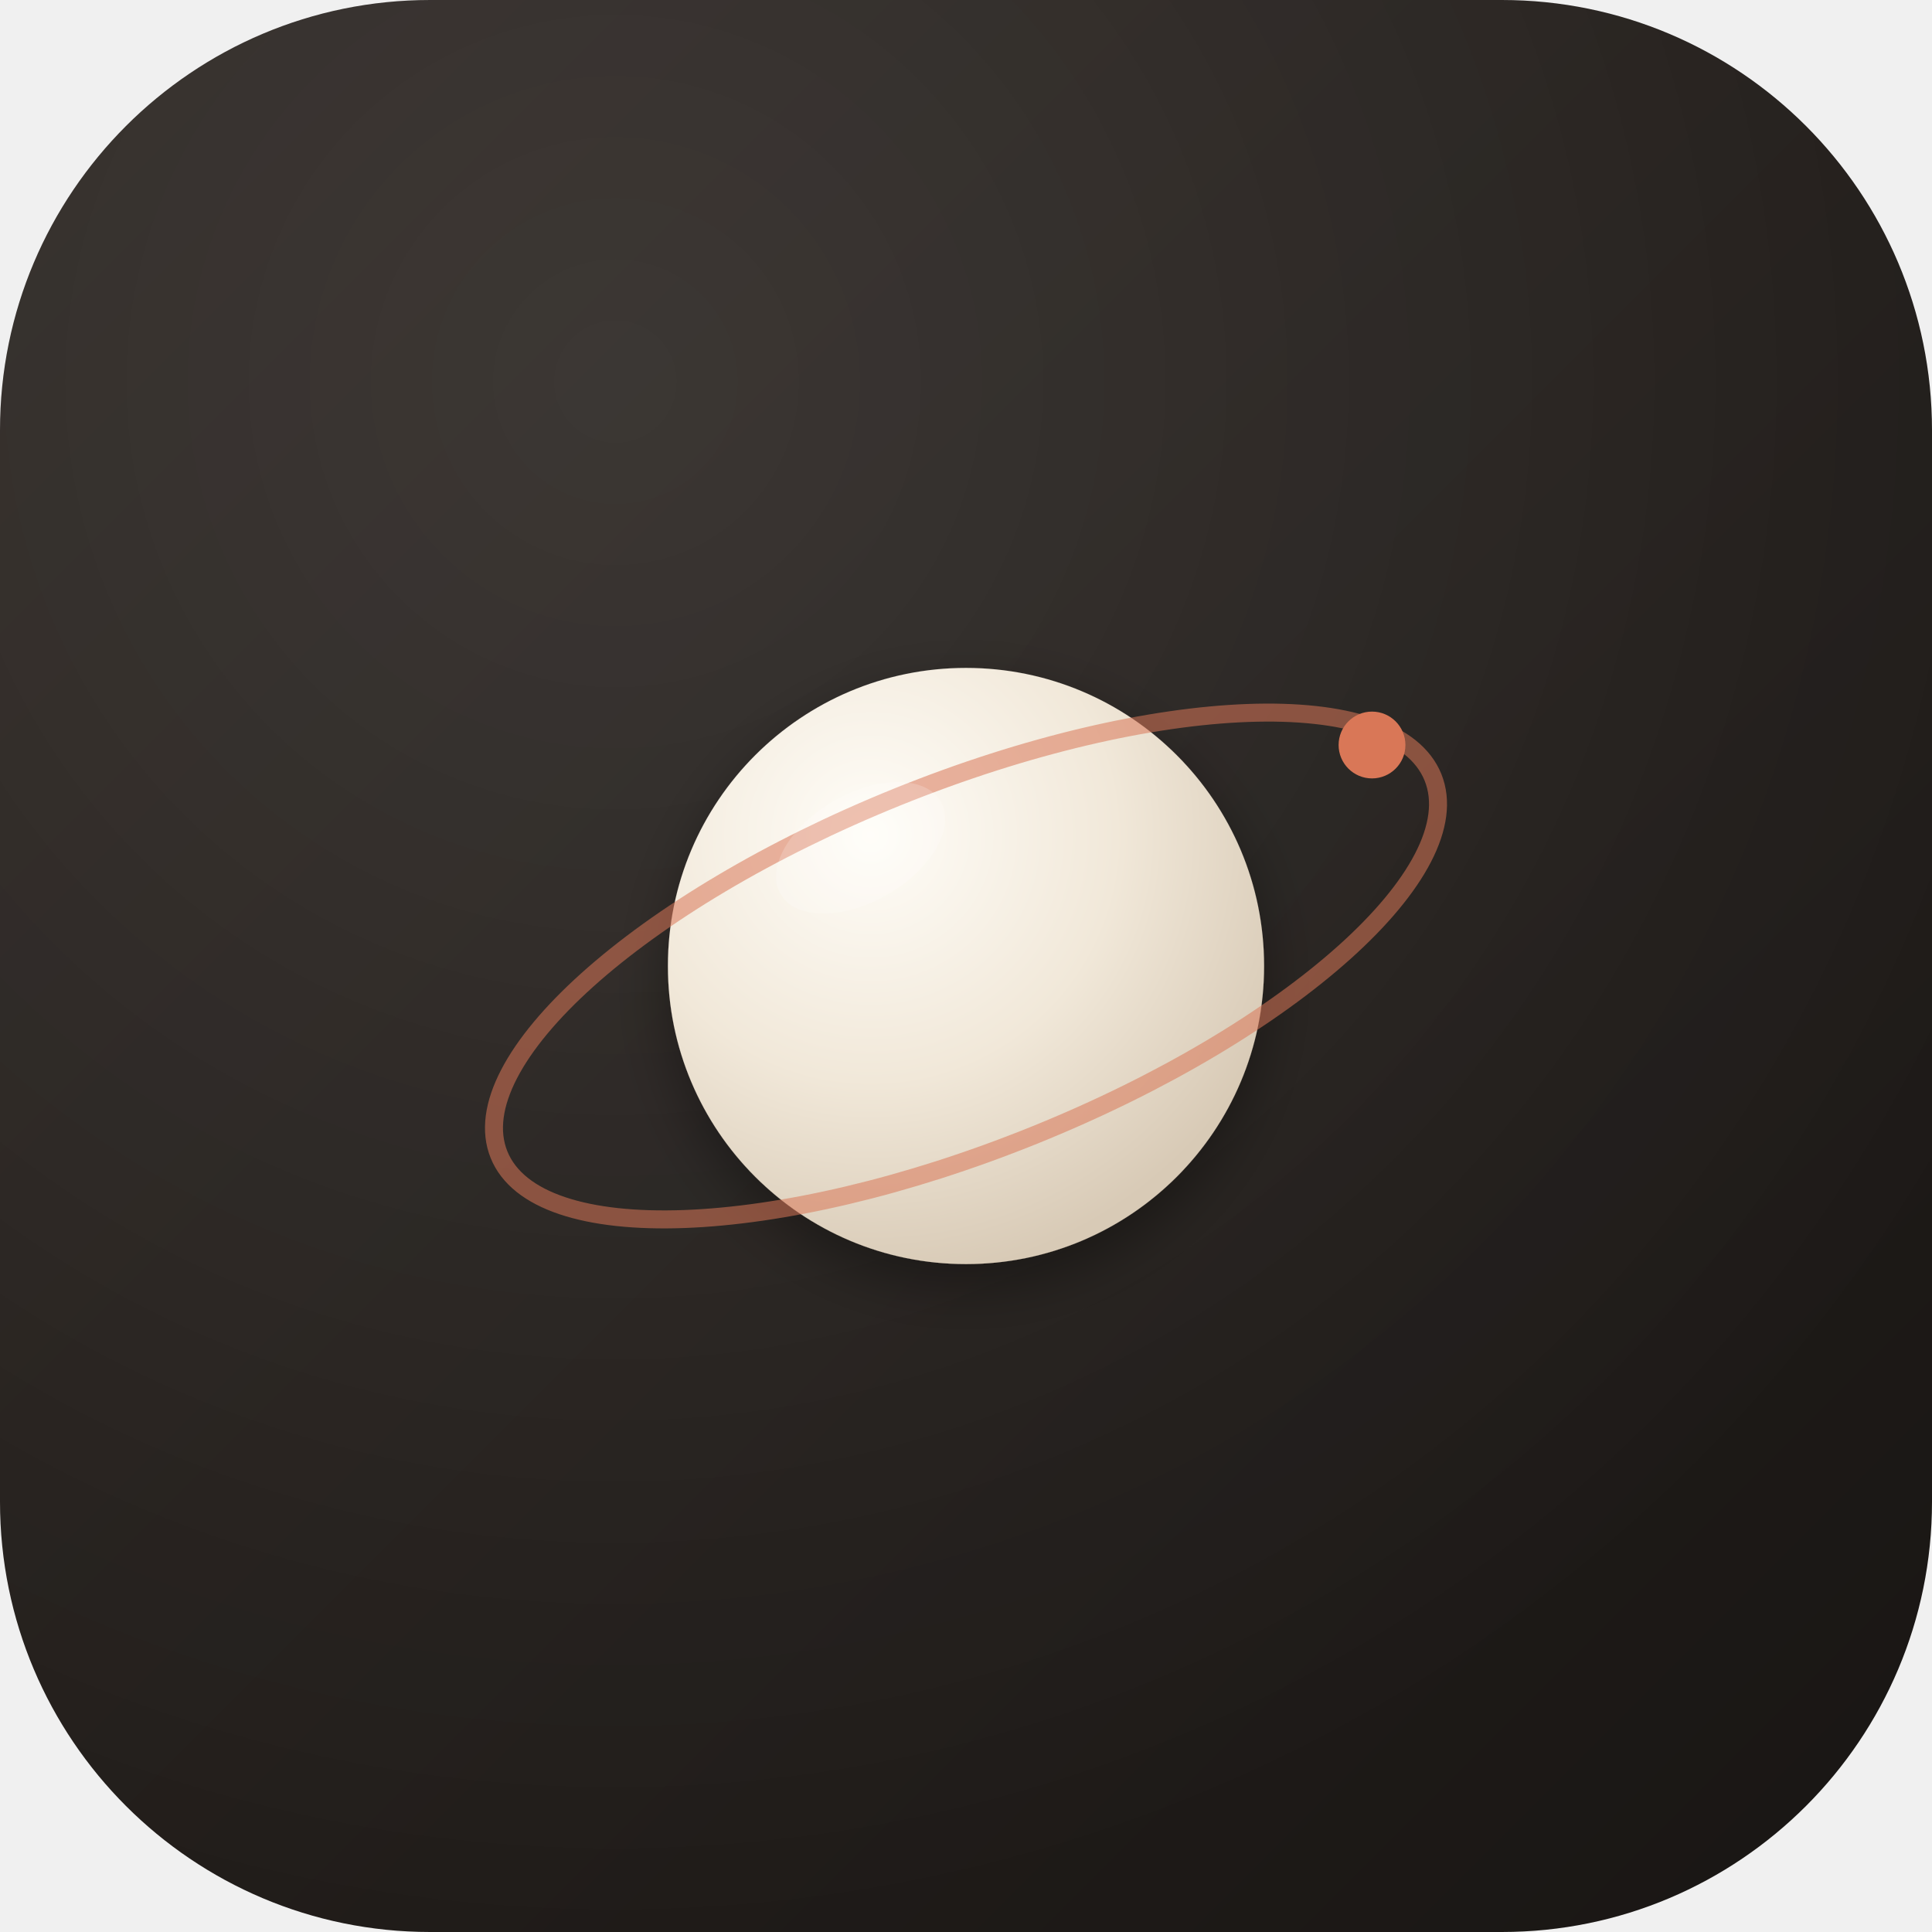
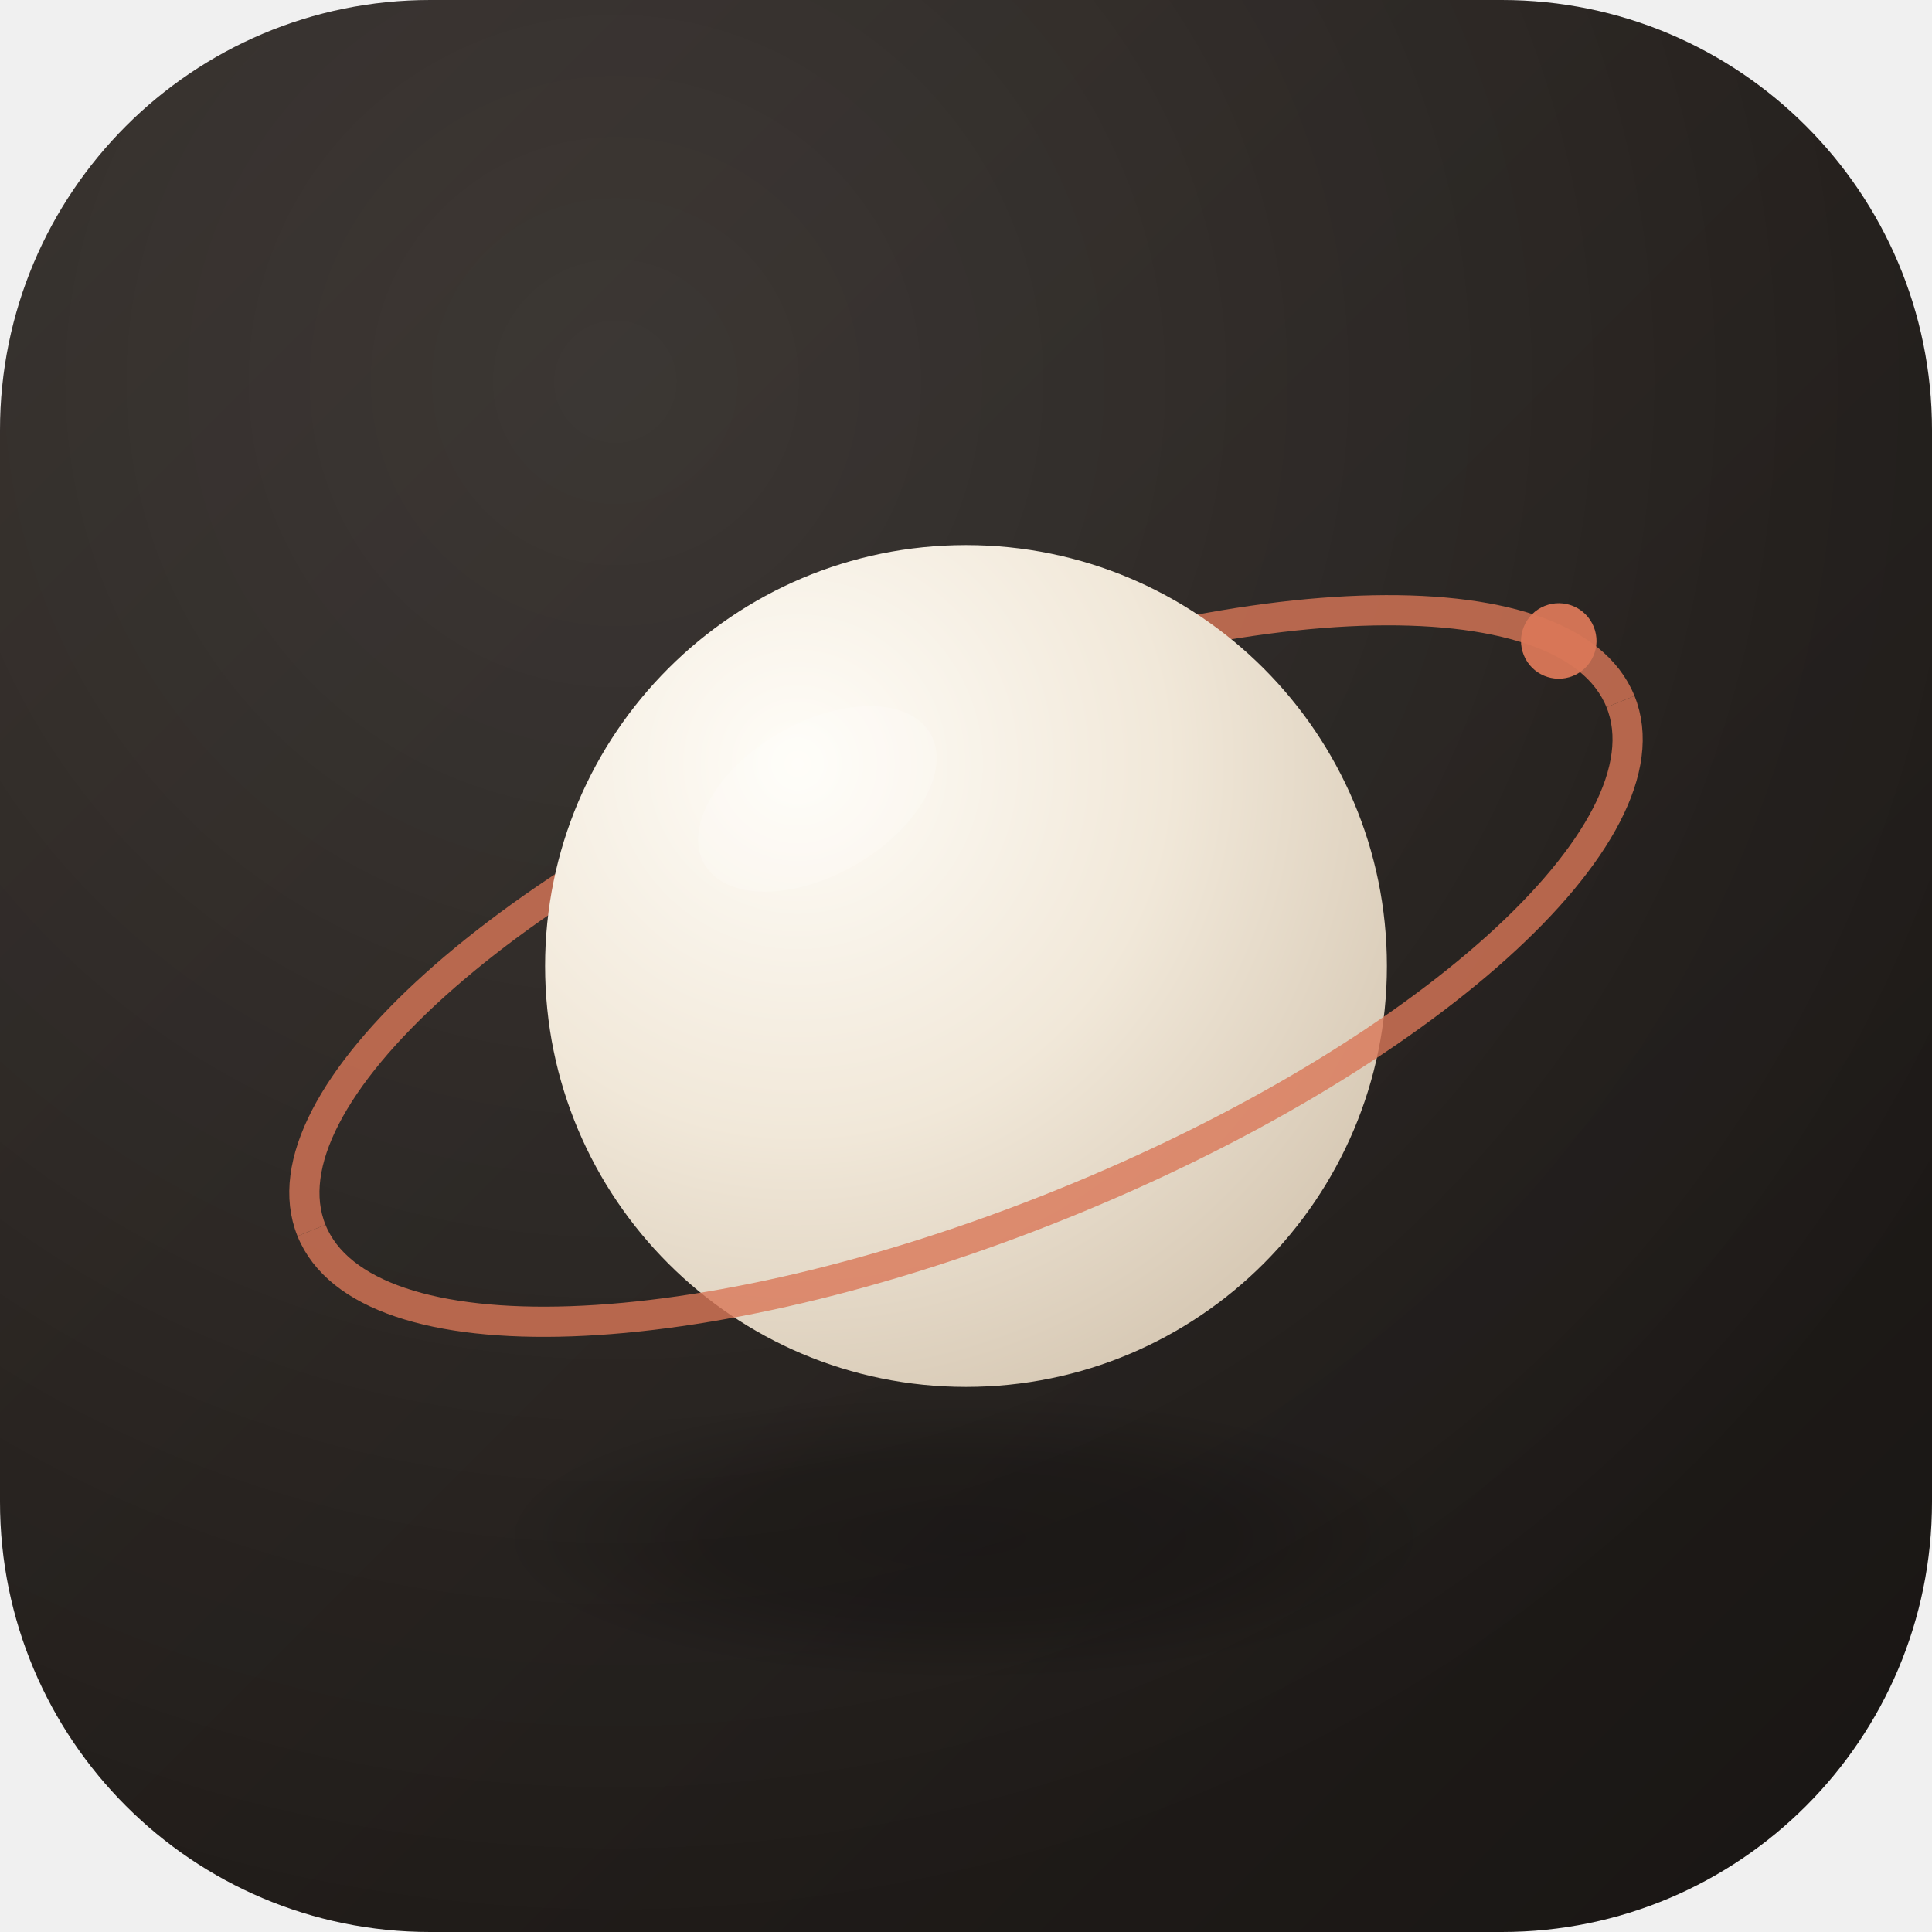
<svg xmlns="http://www.w3.org/2000/svg" width="1024" height="1024" viewBox="0 0 1024 1024" fill="none">
  <defs>
    <linearGradient id="bg" x1="0" y1="0" x2="1" y2="1">
      <stop offset="0" stop-color="#2B2521" />
      <stop offset="1" stop-color="#191614" />
    </linearGradient>
    <radialGradient id="glow" cx="32%" cy="20%" r="80%">
      <stop offset="0" stop-color="#FFFFFF" stop-opacity="0.10" />
      <stop offset="1" stop-color="#FFFFFF" stop-opacity="0" />
    </radialGradient>
-     <radialGradient id="orb" cx="34%" cy="28%" r="75%">
+     <radialGradient id="orb" gradientUnits="userSpaceOnUse" cx="422.8" cy="404.96" r="356.8">
      <stop offset="0" stop-color="#FFFDF8" />
      <stop offset="0.55" stop-color="#F1E8D9" />
      <stop offset="1" stop-color="#D8CAB6" />
    </radialGradient>
-     <filter id="shadow" x="-25%" y="-25%" width="150%" height="150%">
-       <feDropShadow dx="0" dy="16" stdDeviation="22" flood-color="#000000" flood-opacity="0.35" />
-     </filter>
+     <radialGradient id="contact" gradientUnits="userSpaceOnUse" cx="512" cy="815" r="248">
+       <stop offset="0" stop-color="#000000" stop-opacity="0.22" />
+       <stop offset="0.55" stop-color="#000000" stop-opacity="0.176" />
+       <stop offset="1" stop-color="#000000" stop-opacity="0" />
+     </radialGradient>
+     <clipPath id="lc-back">
+       <path d="M0 0 H1024 V512 H0 Z" />
+     </clipPath>
+     <clipPath id="lc-front">
+       <path d="M0 512 H1024 V1024 H0 Z" />
+     </clipPath>
  </defs>
  <rect width="1024" height="1024" rx="228" fill="url(#bg)" />
  <rect width="1024" height="1024" rx="228" fill="url(#glow)" />
-   <g transform="translate(512 512) scale(0.681) translate(-512 -512)">
-     <circle cx="512" cy="512" r="232" fill="url(#orb)" filter="url(#shadow)" />
-     <ellipse cx="512" cy="512" rx="392" ry="142" transform="rotate(-22 512 512)" stroke="#D97757" stroke-width="14" opacity="0.55" />
-     <circle cx="828" cy="340" r="26" fill="#D97757" />
-     <ellipse cx="430" cy="420" rx="72" ry="42" fill="#FFFFFF" opacity="0.18" transform="rotate(-30 430 420)" />
+   <g transform="translate(512 512) scale(1.0004) translate(-512 -512)">
+     <g transform="translate(512 815) scale(1 0.306452) translate(-512 -815)">
+       <circle cx="512" cy="815" r="248" fill="url(#contact)" />
+     </g>
+     <g transform="rotate(-22 512 512)">
+       <g clip-path="url(#lc-back)">
+         <ellipse cx="512" cy="512" rx="374" ry="136" fill="none" stroke="#D97757" stroke-width="16" opacity="0.8" />
+       </g>
+     </g>
+     <circle cx="512" cy="512" r="223" fill="url(#orb)" />
+     <g transform="rotate(-22 512 512)">
+       <g clip-path="url(#lc-front)">
+         <ellipse cx="512" cy="512" rx="374" ry="136" fill="none" stroke="#D97757" stroke-width="16" opacity="0.8" />
+       </g>
+     </g>
+     <g transform="rotate(-22 512 512)">
+       <circle cx="867.695" cy="469.974" r="20" fill="#D97757" opacity="0.95" />
+     </g>
+     <ellipse cx="433.281" cy="423.469" rx="69.13" ry="40.363" fill="#FFFFFF" opacity="0.18" transform="rotate(-30 433.281 423.469)" />
  </g>
</svg>
